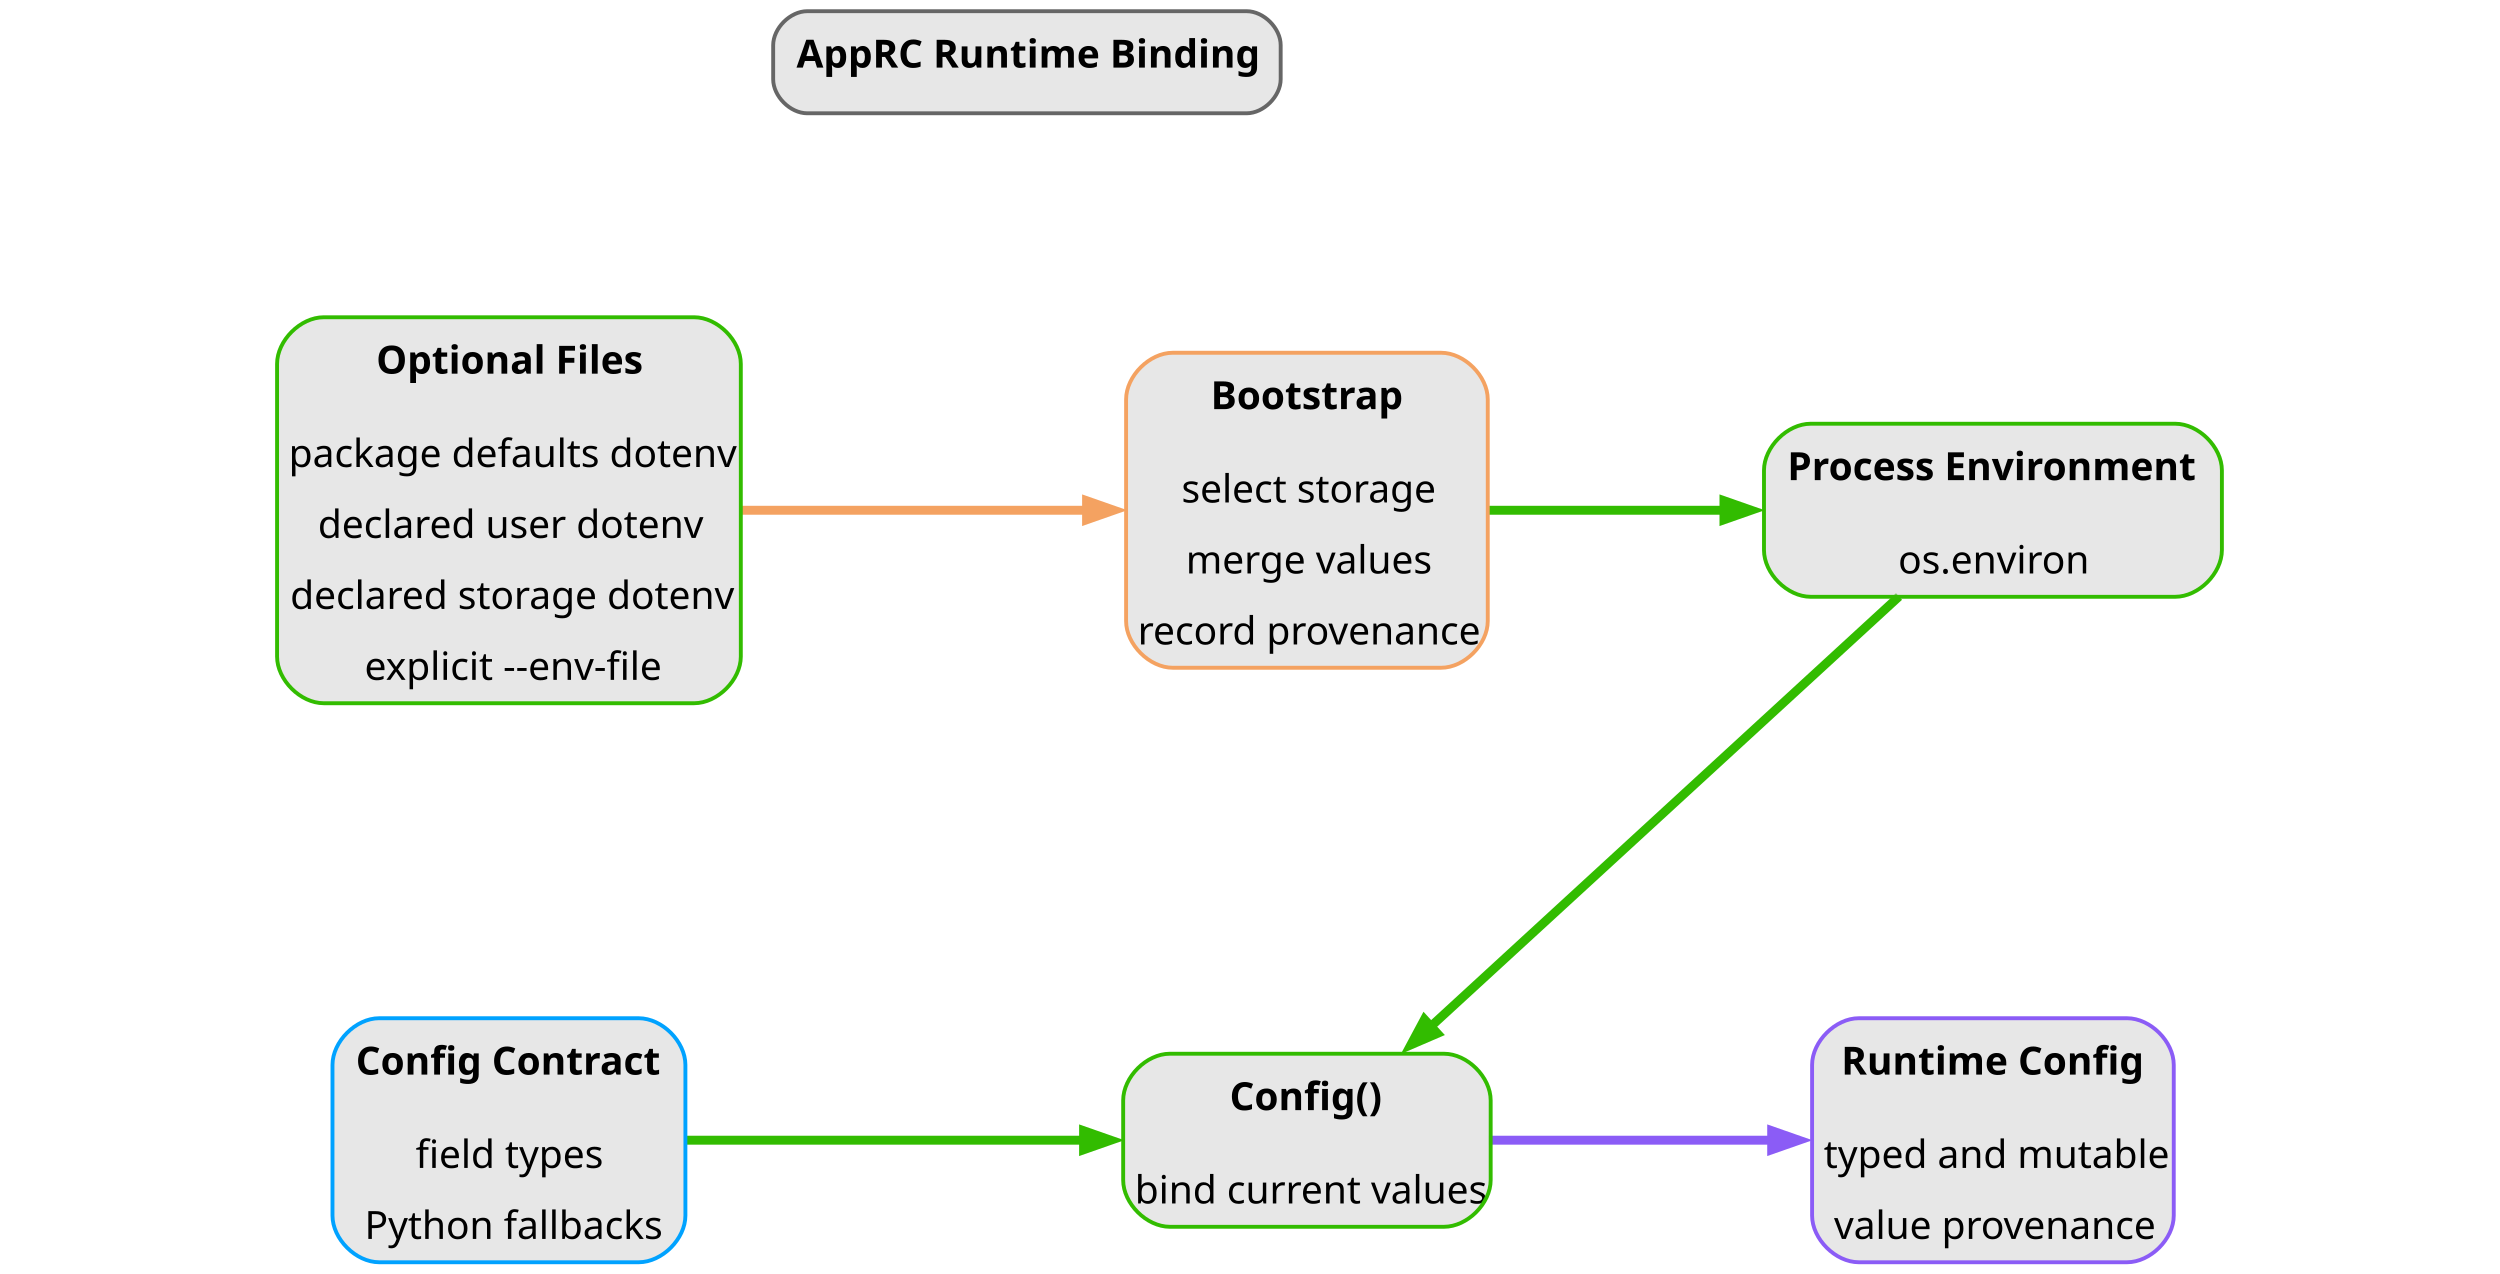
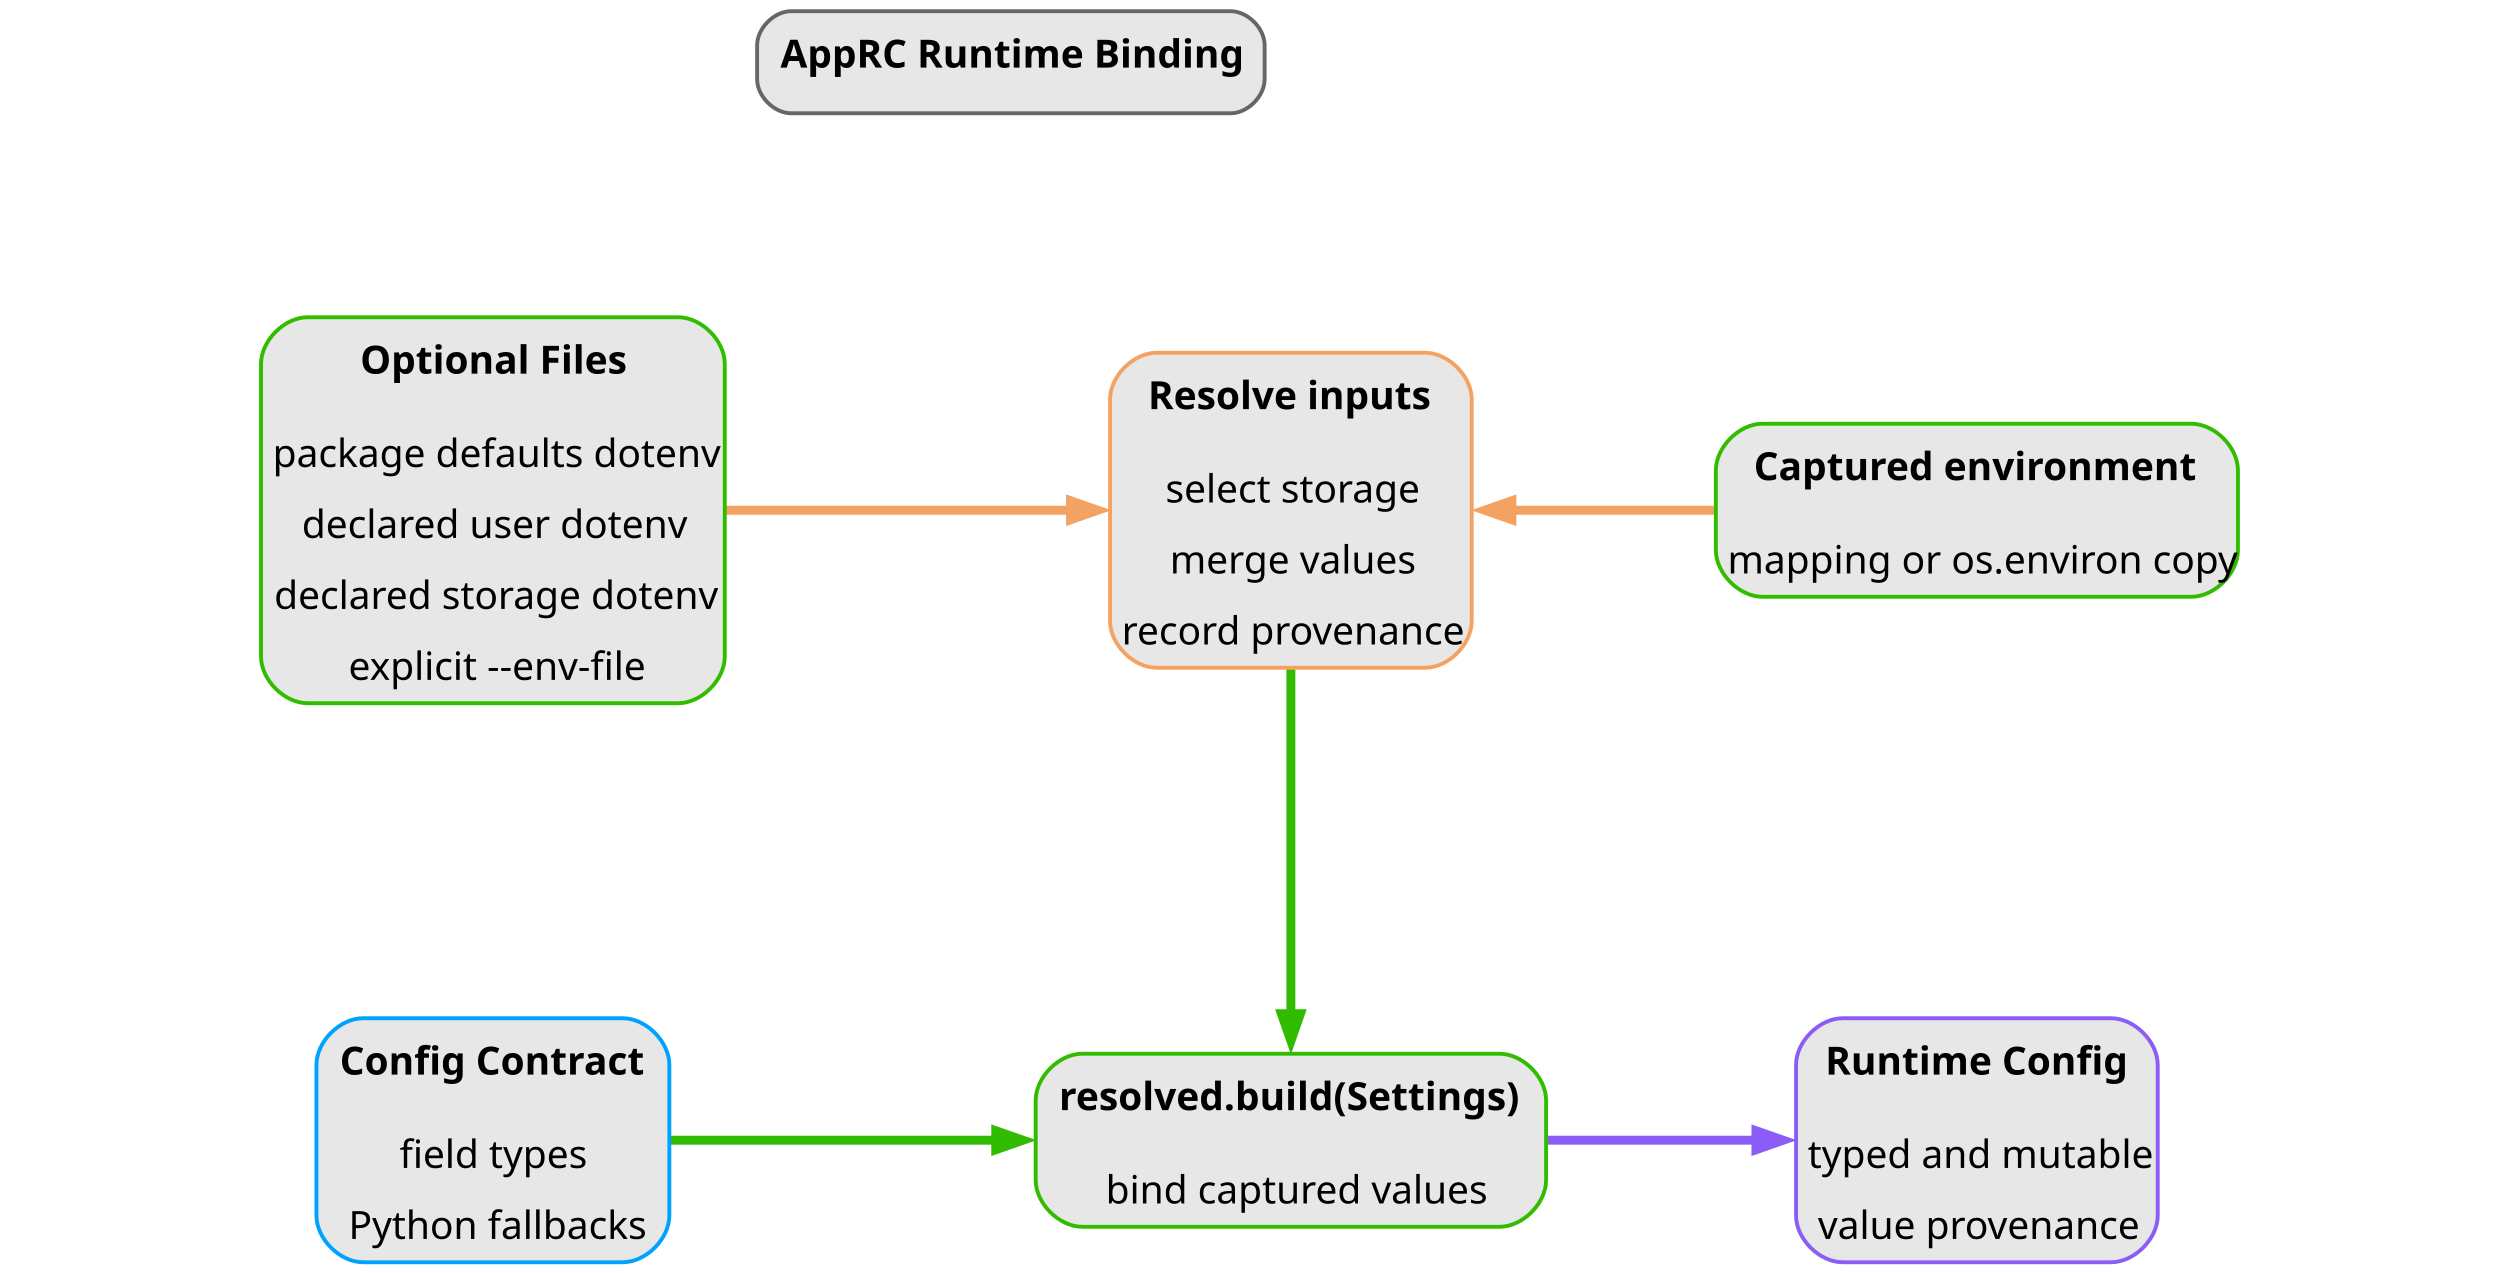
- <svg xmlns="http://www.w3.org/2000/svg" width="900px" height="458.621px" viewBox="-85.774 0 806.548 411">
-   <g id="graph0" class="graph" transform="scale(1.25463 1.25463) rotate(0) translate(2.88 324.58)">
+ <svg xmlns="http://www.w3.org/2000/svg" width="900px" height="458.161px" viewBox="-79.304 0 793.607 404">
+   <g id="graph0" class="graph" transform="scale(1.2345 1.2345) rotate(0) translate(2.88 324.58)">
    <g id="edge1" class="edge">
      <path fill="none" stroke="#f4a261" stroke-width="2.3" d="M118.98,-193.37C147.11,-193.37 180.54,-193.37 208.3,-193.37" />
      <polygon fill="#f4a261" stroke="#f4a261" stroke-width="2.3" points="208.16,-195.83 215.16,-193.38 208.16,-190.93 208.16,-195.83" />
    </g>
+     <g id="edge3" class="edge">
+       <path fill="none" stroke="#32bc00" stroke-width="2.3" d="M264.82,-152.91C264.82,-125.36 264.82,-89.38 264.82,-63.73" />
+       <polygon fill="#32bc00" stroke="#32bc00" stroke-width="2.3" points="267.28,-63.9 264.83,-56.9 262.38,-63.9 267.28,-63.9" />
+     </g>
    <g id="edge2" class="edge">
-       <path fill="none" stroke="#32bc00" stroke-width="2.3" d="M311.17,-193.37C329.86,-193.37 351.81,-193.37 372.3,-193.37" />
-       <polygon fill="#32bc00" stroke="#32bc00" stroke-width="2.3" points="372.06,-195.83 379.06,-193.38 372.06,-190.93 372.06,-195.83" />
-     </g>
-     <g id="edge3" class="edge">
-       <path fill="none" stroke="#32bc00" stroke-width="2.3" d="M417.07,-171.19C385.75,-142.43 331.06,-92.2 296.46,-60.43" />
-       <polygon fill="#32bc00" stroke="#32bc00" stroke-width="2.3" points="298.35,-58.84 291.54,-55.91 295.04,-62.45 298.35,-58.84" />
+       <path fill="none" stroke="#f4a261" stroke-width="2.3" d="M374.28,-193.37C356.85,-193.37 338.24,-193.37 321.4,-193.37" />
+       <polygon fill="#f4a261" stroke="#f4a261" stroke-width="2.3" points="321.65,-190.93 314.65,-193.38 321.65,-195.83 321.65,-190.93" />
    </g>
    <g id="edge4" class="edge">
-       <path fill="none" stroke="#32bc00" stroke-width="2.3" d="M104.91,-31.38C135.16,-31.38 175.19,-31.38 207.63,-31.38" />
-       <polygon fill="#32bc00" stroke="#32bc00" stroke-width="2.3" points="207.39,-33.83 214.39,-31.38 207.39,-28.93 207.39,-33.83" />
+       <path fill="none" stroke="#32bc00" stroke-width="2.3" d="M104.91,-31.38C129.61,-31.38 160.84,-31.38 189.13,-31.38" />
+       <polygon fill="#32bc00" stroke="#32bc00" stroke-width="2.3" points="188.93,-33.83 195.93,-31.38 188.93,-28.93 188.93,-33.83" />
    </g>
    <g id="edge5" class="edge">
-       <path fill="none" stroke="#8b5cf6" stroke-width="2.3" d="M311.63,-31.38C334.04,-31.38 361.05,-31.38 384.61,-31.38" />
-       <polygon fill="#8b5cf6" stroke="#8b5cf6" stroke-width="2.3" points="384.33,-33.83 391.33,-31.38 384.33,-28.93 384.33,-33.83" />
+       <path fill="none" stroke="#8b5cf6" stroke-width="2.3" d="M330.26,-31.38C348.21,-31.38 367.51,-31.38 384.9,-31.38" />
+       <polygon fill="#8b5cf6" stroke="#8b5cf6" stroke-width="2.3" points="384.41,-33.83 391.41,-31.38 384.41,-28.93 384.41,-33.83" />
    </g>
    <g id="node1" class="node">
      <path fill="#cccccc" fill-opacity="0.467" stroke="none" d="M136.32,-295.45C136.32,-295.45 249.32,-295.45 249.32,-295.45 253.7,-295.45 258.07,-299.83 258.07,-304.2 258.07,-304.2 258.07,-312.95 258.07,-312.95 258.07,-317.33 253.7,-321.7 249.32,-321.7 249.32,-321.7 136.32,-321.7 136.32,-321.7 131.95,-321.7 127.57,-317.33 127.57,-312.95 127.57,-312.95 127.57,-304.2 127.57,-304.2 127.57,-299.83 131.95,-295.45 136.32,-295.45" />
+       <path fill="none" stroke="#666666" d="M136.32,-295.45C136.32,-295.45 249.32,-295.45 249.32,-295.45 253.7,-295.45 258.07,-299.83 258.07,-304.2 258.07,-304.2 258.07,-312.95 258.07,-312.95 258.07,-317.33 253.7,-321.7 249.32,-321.7 249.32,-321.7 136.32,-321.7 136.32,-321.7 131.95,-321.7 127.57,-317.33 127.57,-312.95 127.57,-312.95 127.57,-304.2 127.57,-304.2 127.57,-299.83 131.95,-295.45 136.32,-295.45" />
      <text xml:space="preserve" text-anchor="start" x="133.57" y="-307.2" font-family="sans-serif" font-weight="bold" font-size="10.00">AppRC Runtime Binding</text>
-       <path fill="none" stroke="#666666" d="M136.32,-295.45C136.32,-295.45 249.32,-295.45 249.32,-295.45 253.7,-295.45 258.07,-299.83 258.07,-304.2 258.07,-304.2 258.07,-312.95 258.07,-312.95 258.07,-317.33 253.7,-321.7 249.32,-321.7 249.32,-321.7 136.32,-321.7 136.32,-321.7 131.95,-321.7 127.57,-317.33 127.57,-312.95 127.57,-312.95 127.57,-304.2 127.57,-304.2 127.57,-299.83 131.95,-295.45 136.32,-295.45" />
    </g>
    <g id="node2" class="node">
      <path fill="#cccccc" fill-opacity="0.467" stroke="none" d="M12,-143.75C12,-143.75 107.25,-143.75 107.25,-143.75 113.25,-143.75 119.25,-149.75 119.25,-155.75 119.25,-155.75 119.25,-231 119.25,-231 119.25,-237 113.25,-243 107.25,-243 107.25,-243 12,-243 12,-243 6,-243 0,-237 0,-231 0,-231 0,-155.75 0,-155.75 0,-149.75 6,-143.75 12,-143.75" />
+       <path fill="none" stroke="#32bc00" d="M12,-143.75C12,-143.75 107.25,-143.75 107.25,-143.75 113.25,-143.75 119.25,-149.75 119.25,-155.75 119.25,-155.75 119.25,-231 119.25,-231 119.25,-237 113.25,-243 107.25,-243 107.25,-243 12,-243 12,-243 6,-243 0,-237 0,-231 0,-231 0,-155.75 0,-155.75 0,-149.75 6,-143.75 12,-143.75" />
      <text xml:space="preserve" text-anchor="start" x="25.5" y="-228.5" font-family="sans-serif" font-weight="bold" font-size="10.00">Optional Files</text>
      <text xml:space="preserve" text-anchor="start" x="3" y="-204.5" font-family="sans-serif" font-size="10.00">package defaults dotenv</text>
      <text xml:space="preserve" text-anchor="start" x="10.5" y="-186.25" font-family="sans-serif" font-size="10.00">declared user dotenv</text>
      <text xml:space="preserve" text-anchor="start" x="3.38" y="-168" font-family="sans-serif" font-size="10.00">declared storage dotenv</text>
      <text xml:space="preserve" text-anchor="start" x="22.5" y="-149.75" font-family="sans-serif" font-size="10.00">explicit --env-file</text>
-       <path fill="none" stroke="#32bc00" d="M12,-143.75C12,-143.75 107.25,-143.75 107.25,-143.75 113.25,-143.75 119.25,-149.75 119.25,-155.75 119.25,-155.75 119.25,-231 119.25,-231 119.25,-237 113.25,-243 107.25,-243 107.25,-243 12,-243 12,-243 6,-243 0,-237 0,-231 0,-231 0,-155.75 0,-155.75 0,-149.75 6,-143.75 12,-143.75" />
    </g>
    <g id="node3" class="node">
      <path fill="#cccccc" fill-opacity="0.467" stroke="none" d="M230.32,-152.87C230.32,-152.87 299.32,-152.87 299.32,-152.87 305.32,-152.87 311.32,-158.87 311.32,-164.87 311.32,-164.87 311.32,-221.87 311.32,-221.87 311.32,-227.87 305.32,-233.87 299.32,-233.87 299.32,-233.87 230.32,-233.87 230.32,-233.87 224.32,-233.87 218.32,-227.87 218.32,-221.87 218.32,-221.87 218.32,-164.87 218.32,-164.87 218.32,-158.87 224.32,-152.87 230.32,-152.87" />
-       <text xml:space="preserve" text-anchor="start" x="240.07" y="-219.37" font-family="sans-serif" font-weight="bold" font-size="10.00">Bootstrap</text>
+       <path fill="none" stroke="#f4a261" d="M230.32,-152.87C230.32,-152.87 299.32,-152.87 299.32,-152.87 305.32,-152.87 311.32,-158.87 311.32,-164.87 311.32,-164.87 311.32,-221.87 311.32,-221.87 311.32,-227.87 305.32,-233.87 299.32,-233.87 299.32,-233.87 230.32,-233.87 230.32,-233.87 224.32,-233.87 218.32,-227.87 218.32,-221.87 218.32,-221.87 218.32,-164.87 218.32,-164.87 218.32,-158.87 224.32,-152.87 230.32,-152.87" />
+       <text xml:space="preserve" text-anchor="start" x="228.07" y="-219.37" font-family="sans-serif" font-weight="bold" font-size="10.00">Resolve inputs</text>
      <text xml:space="preserve" text-anchor="start" x="232.57" y="-195.37" font-family="sans-serif" font-size="10.00">select storage</text>
      <text xml:space="preserve" text-anchor="start" x="233.7" y="-177.12" font-family="sans-serif" font-size="10.00">merge values</text>
      <text xml:space="preserve" text-anchor="start" x="221.32" y="-158.87" font-family="sans-serif" font-size="10.00">record provenance</text>
-       <path fill="none" stroke="#f4a261" d="M230.32,-152.87C230.32,-152.87 299.32,-152.87 299.32,-152.87 305.32,-152.87 311.32,-158.87 311.32,-164.87 311.32,-164.87 311.32,-221.87 311.32,-221.87 311.32,-227.87 305.32,-233.87 299.32,-233.87 299.32,-233.87 230.32,-233.87 230.32,-233.87 224.32,-233.87 218.32,-227.87 218.32,-221.87 218.32,-221.87 218.32,-164.87 218.32,-164.87 218.32,-158.87 224.32,-152.87 230.32,-152.87" />
    </g>
    <g id="node4" class="node">
-       <path fill="#cccccc" fill-opacity="0.467" stroke="none" d="M394.35,-171.12C394.35,-171.12 488.1,-171.12 488.1,-171.12 494.1,-171.12 500.1,-177.12 500.1,-183.12 500.1,-183.12 500.1,-203.62 500.1,-203.62 500.1,-209.62 494.1,-215.62 488.1,-215.62 488.1,-215.62 394.35,-215.62 394.35,-215.62 388.35,-215.62 382.35,-209.62 382.35,-203.62 382.35,-203.62 382.35,-183.12 382.35,-183.12 382.35,-177.12 388.35,-171.12 394.35,-171.12" />
-       <text xml:space="preserve" text-anchor="start" x="388.35" y="-201.12" font-family="sans-serif" font-weight="bold" font-size="10.00">Process Environment</text>
-       <text xml:space="preserve" text-anchor="start" x="416.85" y="-177.12" font-family="sans-serif" font-size="10.00">os.environ</text>
-       <path fill="none" stroke="#32bc00" d="M394.35,-171.12C394.35,-171.12 488.1,-171.12 488.1,-171.12 494.1,-171.12 500.1,-177.12 500.1,-183.12 500.1,-183.12 500.1,-203.62 500.1,-203.62 500.1,-209.62 494.1,-215.62 488.1,-215.62 488.1,-215.62 394.35,-215.62 394.35,-215.62 388.35,-215.62 382.35,-209.62 382.35,-203.62 382.35,-203.62 382.35,-183.12 382.35,-183.12 382.35,-177.12 388.35,-171.12 394.35,-171.12" />
+       <path fill="#cccccc" fill-opacity="0.467" stroke="none" d="M386.1,-171.12C386.1,-171.12 496.35,-171.12 496.35,-171.12 502.35,-171.12 508.35,-177.12 508.35,-183.12 508.35,-183.12 508.35,-203.62 508.35,-203.62 508.35,-209.62 502.35,-215.62 496.35,-215.62 496.35,-215.62 386.1,-215.62 386.1,-215.62 380.1,-215.62 374.1,-209.62 374.1,-203.62 374.1,-203.62 374.1,-183.12 374.1,-183.12 374.1,-177.12 380.1,-171.12 386.1,-171.12" />
+       <path fill="none" stroke="#32bc00" d="M386.1,-171.12C386.1,-171.12 496.35,-171.12 496.35,-171.12 502.35,-171.12 508.35,-177.12 508.35,-183.12 508.35,-183.12 508.35,-203.62 508.35,-203.62 508.35,-209.62 502.35,-215.62 496.35,-215.62 496.35,-215.62 386.1,-215.62 386.1,-215.62 380.1,-215.62 374.1,-209.62 374.1,-203.62 374.1,-203.62 374.1,-183.12 374.1,-183.12 374.1,-177.12 380.1,-171.12 386.1,-171.12" />
+       <text xml:space="preserve" text-anchor="start" x="383.85" y="-201.12" font-family="sans-serif" font-weight="bold" font-size="10.00">Captured environment</text>
+       <text xml:space="preserve" text-anchor="start" x="377.1" y="-177.12" font-family="sans-serif" font-size="10.00">mapping or os.environ copy</text>
    </g>
    <g id="node5" class="node">
      <path fill="#cccccc" fill-opacity="0.467" stroke="none" d="M26.25,0C26.25,0 93,0 93,0 99,0 105,-6 105,-12 105,-12 105,-50.75 105,-50.75 105,-56.75 99,-62.75 93,-62.75 93,-62.75 26.25,-62.75 26.25,-62.75 20.25,-62.75 14.25,-56.75 14.25,-50.75 14.25,-50.75 14.25,-12 14.25,-12 14.25,-6 20.25,0 26.25,0" />
+       <path fill="none" stroke="#00a2ff" d="M26.25,0C26.25,0 93,0 93,0 99,0 105,-6 105,-12 105,-12 105,-50.75 105,-50.75 105,-56.75 99,-62.75 93,-62.75 93,-62.75 26.25,-62.75 26.25,-62.75 20.25,-62.75 14.25,-56.75 14.25,-50.75 14.25,-50.75 14.25,-12 14.25,-12 14.25,-6 20.25,0 26.25,0" />
      <text xml:space="preserve" text-anchor="start" x="20.25" y="-48.25" font-family="sans-serif" font-weight="bold" font-size="10.00">Config Contract</text>
      <text xml:space="preserve" text-anchor="start" x="35.62" y="-24.25" font-family="sans-serif" font-size="10.00">field types</text>
      <text xml:space="preserve" text-anchor="start" x="22.5" y="-6" font-family="sans-serif" font-size="10.00">Python fallbacks</text>
-       <path fill="none" stroke="#00a2ff" d="M26.25,0C26.25,0 93,0 93,0 99,0 105,-6 105,-12 105,-12 105,-50.75 105,-50.75 105,-56.75 99,-62.75 93,-62.75 93,-62.75 26.25,-62.75 26.25,-62.75 20.25,-62.75 14.25,-56.75 14.25,-50.75 14.25,-50.75 14.25,-12 14.25,-12 14.25,-6 20.25,0 26.25,0" />
    </g>
    <g id="node6" class="node">
-       <path fill="#cccccc" fill-opacity="0.467" stroke="none" d="M229.57,-9.12C229.57,-9.12 300.07,-9.12 300.07,-9.12 306.07,-9.12 312.07,-15.12 312.07,-21.12 312.07,-21.12 312.07,-41.62 312.07,-41.62 312.07,-47.62 306.07,-53.62 300.07,-53.62 300.07,-53.62 229.57,-53.62 229.57,-53.62 223.57,-53.62 217.57,-47.62 217.57,-41.62 217.57,-41.62 217.57,-21.12 217.57,-21.12 217.57,-15.12 223.57,-9.12 229.57,-9.12" />
-       <text xml:space="preserve" text-anchor="start" x="244.95" y="-39.12" font-family="sans-serif" font-weight="bold" font-size="10.00">Config()</text>
-       <text xml:space="preserve" text-anchor="start" x="220.57" y="-15.12" font-family="sans-serif" font-size="10.00">bind current values</text>
-       <path fill="none" stroke="#32bc00" d="M229.57,-9.12C229.57,-9.12 300.07,-9.12 300.07,-9.12 306.07,-9.12 312.07,-15.12 312.07,-21.12 312.07,-21.12 312.07,-41.62 312.07,-41.62 312.07,-47.62 306.07,-53.62 300.07,-53.62 300.07,-53.62 229.57,-53.62 229.57,-53.62 223.57,-53.62 217.57,-47.62 217.57,-41.62 217.57,-41.62 217.57,-21.12 217.57,-21.12 217.57,-15.12 223.57,-9.12 229.57,-9.12" />
+       <path fill="#cccccc" fill-opacity="0.467" stroke="none" d="M211.2,-9.12C211.2,-9.12 318.45,-9.12 318.45,-9.12 324.45,-9.12 330.45,-15.12 330.45,-21.12 330.45,-21.12 330.45,-41.62 330.45,-41.62 330.45,-47.62 324.45,-53.62 318.45,-53.62 318.45,-53.62 211.2,-53.62 211.2,-53.62 205.2,-53.62 199.2,-47.62 199.2,-41.62 199.2,-41.62 199.2,-21.12 199.2,-21.12 199.2,-15.12 205.2,-9.12 211.2,-9.12" />
+       <path fill="none" stroke="#32bc00" d="M211.2,-9.12C211.2,-9.12 318.45,-9.12 318.45,-9.12 324.45,-9.12 330.45,-15.12 330.45,-21.12 330.45,-21.12 330.45,-41.62 330.45,-41.62 330.45,-47.62 324.45,-53.62 318.45,-53.62 318.45,-53.62 211.2,-53.62 211.2,-53.62 205.2,-53.62 199.2,-47.62 199.2,-41.62 199.2,-41.62 199.2,-21.12 199.2,-21.12 199.2,-15.12 205.2,-9.12 211.2,-9.12" />
+       <text xml:space="preserve" text-anchor="start" x="205.2" y="-39.12" font-family="sans-serif" font-weight="bold" font-size="10.00">resolved.build(Settings)</text>
+       <text xml:space="preserve" text-anchor="start" x="217.2" y="-15.12" font-family="sans-serif" font-size="10.00">bind captured values</text>
    </g>
    <g id="node7" class="node">
      <path fill="#cccccc" fill-opacity="0.467" stroke="none" d="M406.72,0C406.72,0 475.72,0 475.72,0 481.72,0 487.72,-6 487.72,-12 487.72,-12 487.72,-50.75 487.72,-50.75 487.72,-56.75 481.72,-62.75 475.72,-62.75 475.72,-62.75 406.72,-62.75 406.72,-62.75 400.72,-62.75 394.72,-56.75 394.72,-50.75 394.72,-50.75 394.72,-12 394.72,-12 394.72,-6 400.72,0 406.72,0" />
+       <path fill="none" stroke="#8b5cf6" d="M406.72,0C406.72,0 475.72,0 475.72,0 481.72,0 487.72,-6 487.72,-12 487.72,-12 487.72,-50.75 487.72,-50.75 487.72,-56.75 481.72,-62.75 475.72,-62.75 475.72,-62.75 406.72,-62.75 406.72,-62.75 400.72,-62.75 394.72,-56.75 394.72,-50.75 394.72,-50.75 394.72,-12 394.72,-12 394.72,-6 400.72,0 406.72,0" />
      <text xml:space="preserve" text-anchor="start" x="402.22" y="-48.25" font-family="sans-serif" font-weight="bold" font-size="10.00">Runtime Config</text>
      <text xml:space="preserve" text-anchor="start" x="397.72" y="-24.25" font-family="sans-serif" font-size="10.00">typed and mutable</text>
      <text xml:space="preserve" text-anchor="start" x="400.35" y="-6" font-family="sans-serif" font-size="10.00">value provenance</text>
-       <path fill="none" stroke="#8b5cf6" d="M406.72,0C406.72,0 475.72,0 475.72,0 481.72,0 487.72,-6 487.72,-12 487.72,-12 487.72,-50.75 487.72,-50.75 487.72,-56.75 481.72,-62.75 475.72,-62.75 475.72,-62.75 406.72,-62.75 406.72,-62.75 400.72,-62.75 394.72,-56.75 394.72,-50.75 394.72,-50.75 394.72,-12 394.72,-12 394.72,-6 400.72,0 406.72,0" />
    </g>
  </g>
</svg>
